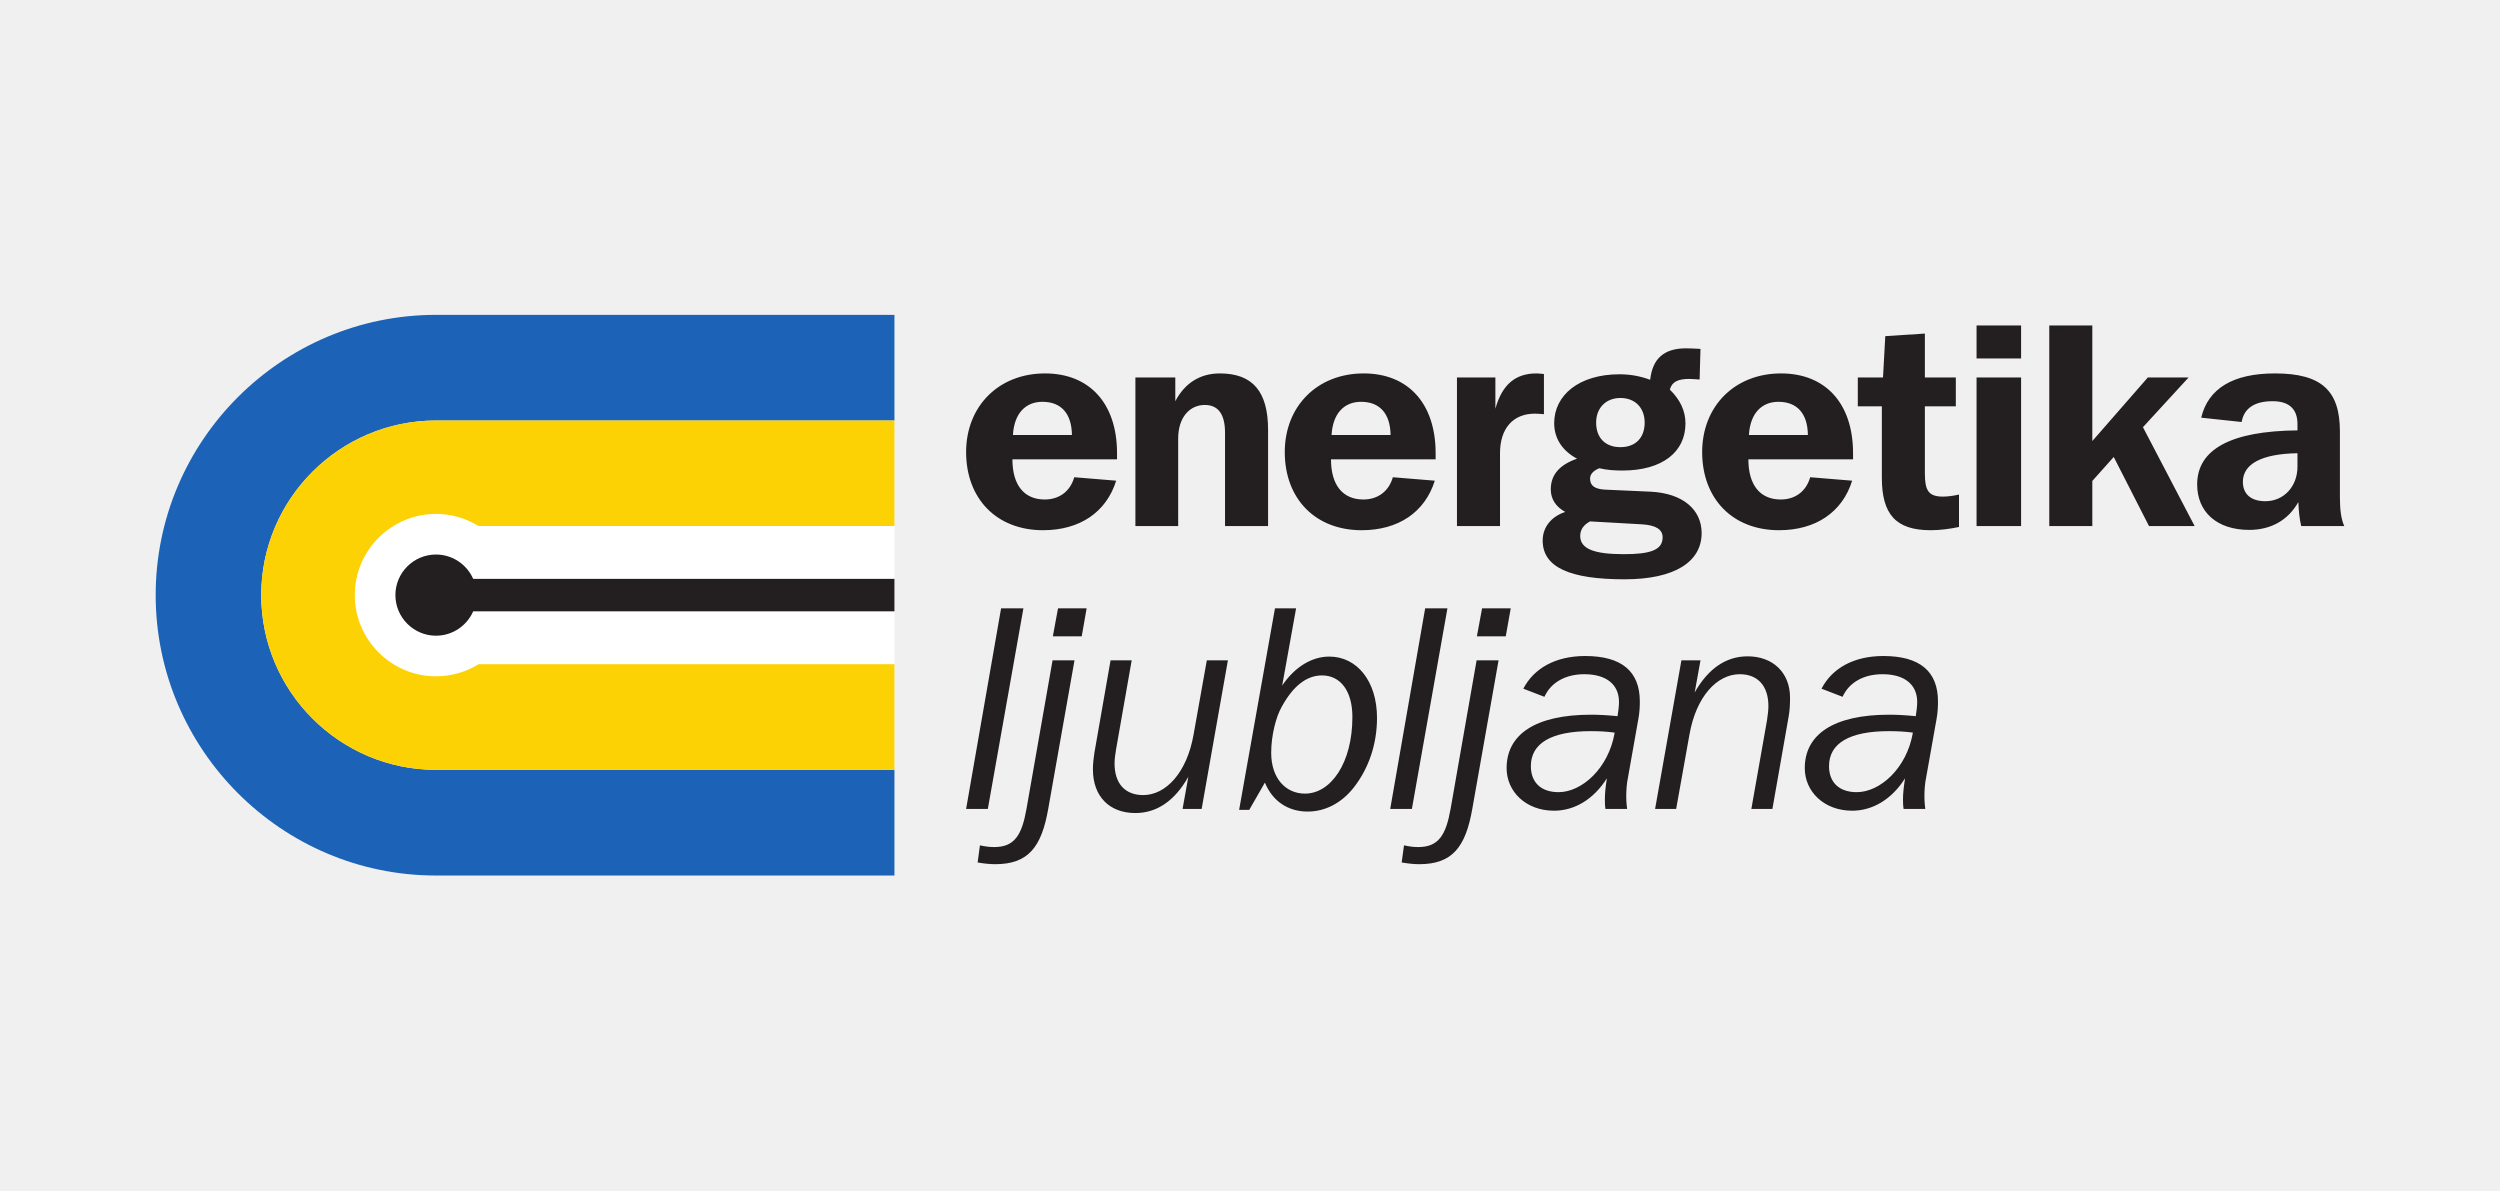
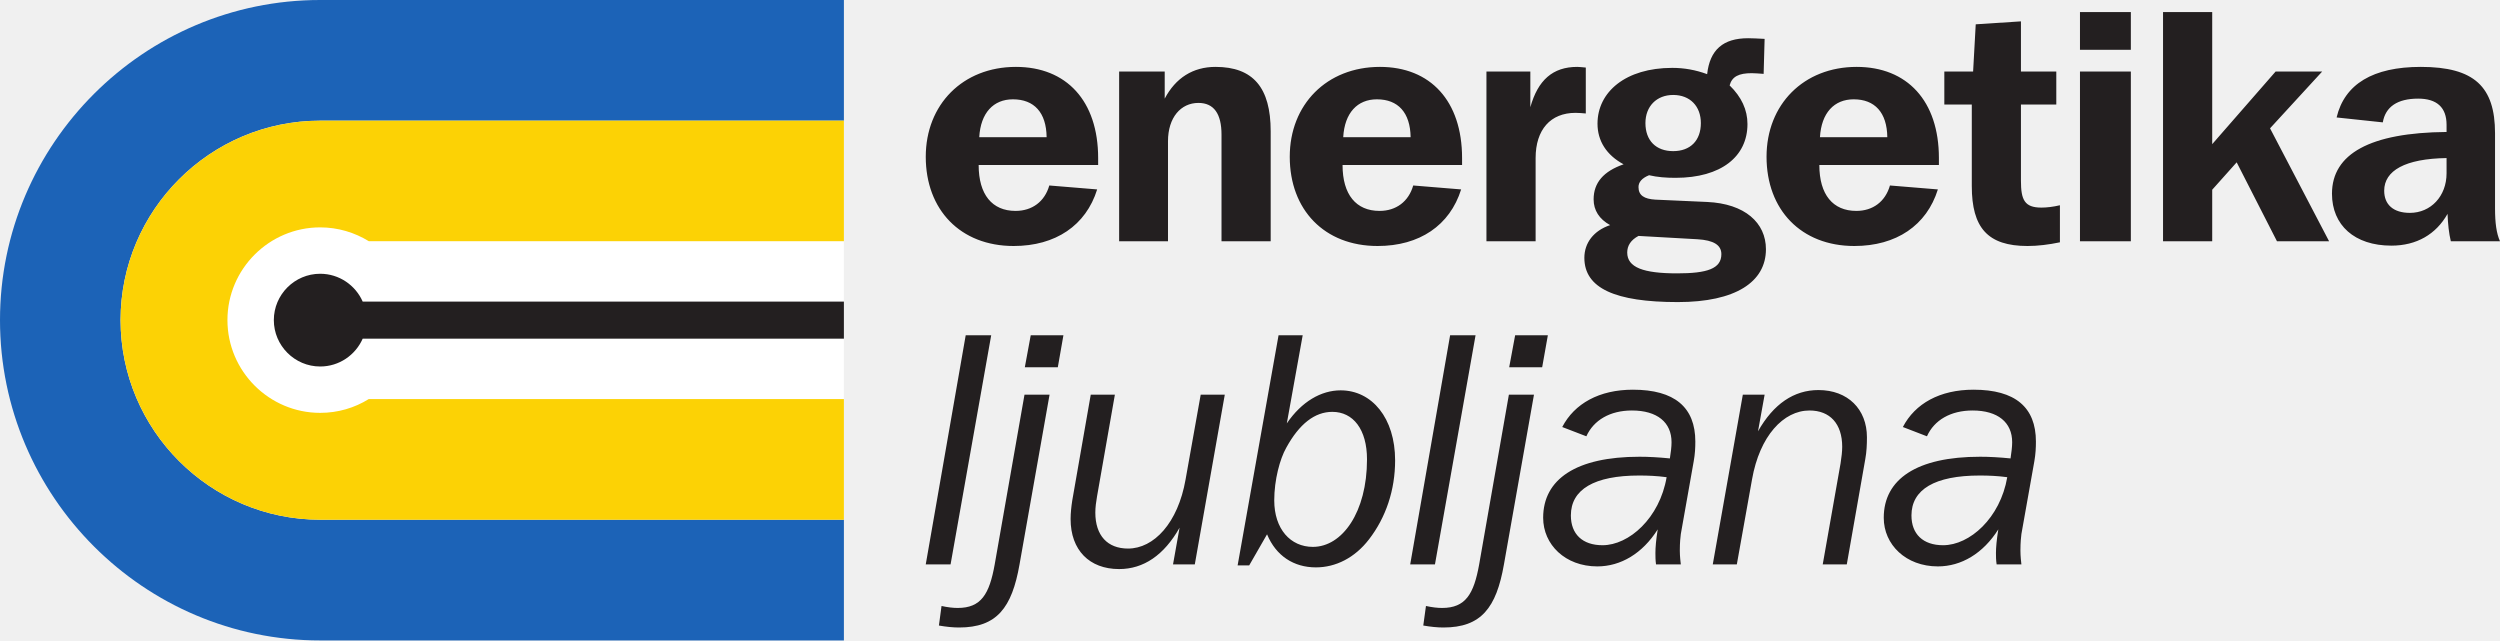
- <svg xmlns="http://www.w3.org/2000/svg" viewBox="0 0 158.74 75.591" height="75.591" width="158.74" xml:space="preserve" id="svg2" version="1.1">
+ <svg xmlns="http://www.w3.org/2000/svg" viewBox="0 0 138.966 35.601" height="35.601" width="138.966" xml:space="preserve" id="svg2" version="1.1">
  <defs id="defs6">
    <clipPath id="clipPath18" clipPathUnits="userSpaceOnUse">
      <path id="path16" d="M 0,56.693 H 119.055 V 0 H 0 Z" />
    </clipPath>
  </defs>
-   <g transform="matrix(1.333333,0,0,-1.333333,0,75.5912)" id="g10">
+   <g transform="matrix(1.333333,0,0,-1.333333,-9.884933,55.59893)" id="g10">
    <g id="g12">
      <g clip-path="url(#clipPath18)" id="g14">
        <g transform="translate(48.2383,35.9785)" id="g20">
          <path id="path22" style="fill:#231f20;fill-opacity:1;fill-rule:nonzero;stroke:none" d="M 0,0 C 0.057,1.016 0.592,1.58 1.404,1.58 2.289,1.58 2.797,1.031 2.809,0 Z M 4.916,-2.176 2.92,-2.012 c -0.191,-0.674 -0.717,-1.06 -1.406,-1.06 -0.975,0 -1.539,0.677 -1.539,1.914 h 4.982 v 0.289 c 0,2.383 -1.32,3.801 -3.428,3.801 -2.215,0 -3.759,-1.569 -3.759,-3.746 0,-2.215 1.447,-3.721 3.664,-3.721 1.748,0 3.015,0.857 3.482,2.359 m 0.916,-2.162 h 2.037 v 4.172 c 0,0.99 0.537,1.596 1.268,1.596 0.646,0 0.963,-0.453 0.963,-1.323 v -4.445 h 2.05 v 4.586 c 0,1.815 -0.728,2.684 -2.3,2.684 -0.936,0 -1.662,-0.457 -2.118,-1.323 v 1.129 h -1.9 z M 15.174,0 c 0.056,1.016 0.592,1.58 1.404,1.58 0.881,0 1.391,-0.549 1.406,-1.58 z m 4.916,-2.176 -1.998,0.164 c -0.192,-0.674 -0.717,-1.06 -1.403,-1.06 -0.978,0 -1.543,0.677 -1.543,1.914 h 4.983 v 0.289 c 0,2.383 -1.32,3.801 -3.424,3.801 -2.219,0 -3.76,-1.569 -3.76,-3.746 0,-2.215 1.446,-3.721 3.662,-3.721 1.748,0 3.012,0.857 3.483,2.359 m 1.055,-2.162 h 2.05 v 3.469 c 0,1.183 0.619,1.885 1.664,1.885 0.137,0 0.276,-0.014 0.428,-0.026 v 1.914 c -0.152,0.014 -0.275,0.028 -0.357,0.028 -1.02,0 -1.639,-0.551 -1.955,-1.68 v 1.486 h -1.83 z m 5.718,3.209 c -0.84,-0.291 -1.25,-0.771 -1.25,-1.461 0,-0.455 0.233,-0.824 0.688,-1.074 -0.688,-0.231 -1.074,-0.744 -1.074,-1.363 0,-1.268 1.281,-1.846 3.896,-1.846 2.408,0 3.674,0.84 3.674,2.203 0,1.102 -0.877,1.9 -2.451,1.971 l -2.16,0.097 c -0.467,0.028 -0.702,0.178 -0.702,0.524 0,0.203 0.139,0.371 0.44,0.494 0.346,-0.082 0.717,-0.109 1.101,-0.109 1.914,0 3.002,0.894 3.002,2.242 0,0.592 -0.248,1.129 -0.744,1.611 0.098,0.371 0.387,0.51 0.922,0.51 0.139,0 0.303,-0.016 0.496,-0.029 L 32.742,4.1 c -0.287,0.015 -0.521,0.027 -0.687,0.027 -1.045,0 -1.596,-0.482 -1.709,-1.498 -0.481,0.178 -0.961,0.262 -1.455,0.262 -1.944,0 -3.116,-1.004 -3.116,-2.327 0,-0.716 0.373,-1.308 1.088,-1.693 m 2.067,2.891 c 0.703,0 1.154,-0.471 1.154,-1.172 0,-0.729 -0.439,-1.17 -1.154,-1.17 -0.717,0 -1.157,0.441 -1.157,1.17 0,0.701 0.469,1.172 1.157,1.172 m -1.446,-5.877 2.465,-0.139 c 0.66,-0.041 0.99,-0.236 0.99,-0.621 0,-0.607 -0.593,-0.801 -1.845,-0.801 -1.405,0 -2.08,0.246 -2.08,0.869 0,0.287 0.152,0.524 0.47,0.692 M 35.049,0 c 0.058,1.016 0.594,1.58 1.406,1.58 0.881,0 1.389,-0.549 1.402,-1.58 z m 4.916,-2.176 -1.998,0.164 c -0.192,-0.674 -0.713,-1.06 -1.401,-1.06 -0.978,0 -1.543,0.677 -1.543,1.914 h 4.985 v 0.289 c 0,2.383 -1.322,3.801 -3.428,3.801 -2.215,0 -3.758,-1.569 -3.758,-3.746 0,-2.215 1.444,-3.721 3.66,-3.721 1.748,0 3.016,0.857 3.483,2.359 m 1.414,0.139 c 0,-1.734 0.66,-2.498 2.324,-2.498 0.426,0 0.881,0.056 1.35,0.154 v 1.545 c -0.289,-0.068 -0.551,-0.098 -0.772,-0.098 -0.701,0 -0.853,0.319 -0.853,1.118 v 3.179 h 1.474 V 2.738 H 43.428 V 4.83 L 41.543,4.707 41.434,2.738 h -1.2 V 1.363 h 1.145 z m 4.51,5.682 h 2.121 v 1.572 h -2.121 z m 0,-7.983 h 2.121 v 7.076 h -2.121 z m 3.463,0 h 2.05 v 2.149 l 1.02,1.142 1.68,-3.291 h 2.173 l -2.462,4.709 2.173,2.367 h -1.941 l -2.643,-3.027 v 5.506 h -2.05 z m 11.82,3.469 v -0.635 c 0,-0.961 -0.662,-1.65 -1.529,-1.65 -0.69,0 -1.071,0.345 -1.071,0.924 0,0.839 0.877,1.335 2.6,1.361 m 0.178,-3.469 h 2.05 c -0.15,0.33 -0.207,0.783 -0.207,1.363 v 3.139 c 0,1.941 -0.863,2.768 -3.095,2.768 -1.994,0 -3.18,-0.717 -3.51,-2.108 l 1.926,-0.205 c 0.109,0.647 0.607,0.99 1.474,0.99 0.783,0 1.184,-0.371 1.184,-1.088 V 0.219 c -3.18,-0.028 -4.777,-0.908 -4.777,-2.574 0,-1.309 0.937,-2.165 2.478,-2.165 1.047,0 1.859,0.471 2.34,1.325 0.016,-0.426 0.057,-0.813 0.137,-1.143" />
        </g>
        <g transform="translate(46.0078,18.1699)" id="g24">
          <path id="path26" style="fill:#231f20;fill-opacity:1;fill-rule:nonzero;stroke:none" d="M 0,0 H 1.035 L 2.729,9.553 H 1.666 Z M 4.131,8.219 H 5.506 L 5.74,9.553 H 4.377 Z M 2.875,0 C 2.654,-1.24 2.311,-1.816 1.334,-1.816 c -0.193,0 -0.414,0.025 -0.676,0.082 L 0.549,-2.549 c 0.316,-0.055 0.592,-0.082 0.84,-0.082 1.572,0 2.203,0.815 2.521,2.631 L 5.162,7.076 H 4.117 Z m 9.592,7.076 H 11.463 L 10.832,3.539 C 10.514,1.723 9.51,0.66 8.434,0.66 7.58,0.66 7.07,1.199 7.07,2.162 c 0,0.221 0.032,0.442 0.071,0.672 L 7.885,7.076 H 6.879 L 6.109,2.67 C 6.068,2.41 6.039,2.135 6.039,1.889 c 0,-1.295 0.785,-2.084 2.022,-2.084 1.023,0 1.873,0.58 2.521,1.724 L 10.309,0 h 0.908 z m 4.484,-0.717 c 0.867,0 1.445,-0.728 1.445,-1.98 0,-2.203 -1.031,-3.649 -2.257,-3.649 -0.934,0 -1.61,0.745 -1.61,1.94 0,0.853 0.235,1.723 0.498,2.189 0.549,1.004 1.194,1.5 1.924,1.5 m -3.949,-6.402 h 0.482 l 0.745,1.297 c 0.371,-0.897 1.113,-1.379 2.037,-1.379 0.826,0 1.623,0.4 2.214,1.17 0.704,0.912 1.088,2.053 1.088,3.291 0,1.762 -0.964,2.92 -2.271,2.92 -0.811,0 -1.625,-0.467 -2.244,-1.377 l 0.662,3.674 H 14.709 Z M 20.197,0 h 1.032 l 1.693,9.553 h -1.061 z m 4.127,8.219 h 1.375 l 0.237,1.334 H 24.572 Z M 23.072,0 c -0.222,-1.24 -0.568,-1.816 -1.545,-1.816 -0.191,0 -0.414,0.025 -0.673,0.082 l -0.112,-0.815 c 0.319,-0.055 0.594,-0.082 0.84,-0.082 1.572,0 2.205,0.815 2.523,2.631 l 1.252,7.076 h -1.046 z m 7.815,3.635 C 30.596,1.928 29.318,0.799 28.215,0.799 c -0.84,0 -1.32,0.467 -1.32,1.24 0,1.088 0.976,1.666 2.849,1.666 0.371,0 0.742,-0.016 1.143,-0.07 M 30.516,1.459 C 30.445,1.02 30.42,0.701 30.42,0.48 c 0,-0.136 0,-0.3 0.025,-0.48 h 1.034 c -0.042,0.332 -0.042,0.523 -0.042,0.578 0,0.346 0.028,0.578 0.042,0.688 l 0.537,3.031 c 0.056,0.303 0.068,0.576 0.068,0.822 0,1.434 -0.867,2.164 -2.602,2.164 -1.404,0 -2.437,-0.578 -2.947,-1.556 L 27.541,5.34 c 0.305,0.676 0.992,1.076 1.898,1.076 1.061,0 1.653,-0.498 1.653,-1.322 0,-0.192 -0.028,-0.414 -0.069,-0.676 -0.466,0.047 -0.894,0.07 -1.265,0.07 -2.643,0 -4.018,-0.935 -4.018,-2.545 0,-1.117 0.92,-2.027 2.256,-2.027 0.979,0 1.885,0.539 2.52,1.543 M 32.811,0 h 1.003 l 0.633,3.539 c 0.319,1.815 1.311,2.877 2.397,2.877 0.853,0 1.363,-0.553 1.363,-1.514 0,-0.193 -0.027,-0.427 -0.068,-0.689 L 37.395,0 h 1.003 l 0.772,4.393 c 0.055,0.3 0.068,0.605 0.068,0.906 0,1.172 -0.797,1.969 -2.021,1.969 -1.022,0 -1.873,-0.577 -2.52,-1.719 l 0.276,1.527 H 34.064 Z M 45.088,3.635 C 44.795,1.928 43.52,0.799 42.414,0.799 c -0.84,0 -1.32,0.467 -1.32,1.24 0,1.088 0.976,1.666 2.849,1.666 0.373,0 0.745,-0.016 1.145,-0.07 M 44.715,1.459 C 44.645,1.02 44.617,0.701 44.617,0.48 c 0,-0.136 0,-0.3 0.028,-0.48 h 1.033 c -0.041,0.332 -0.041,0.523 -0.041,0.578 0,0.346 0.027,0.578 0.041,0.688 l 0.539,3.031 c 0.054,0.303 0.066,0.576 0.066,0.822 0,1.434 -0.865,2.164 -2.601,2.164 -1.405,0 -2.438,-0.578 -2.946,-1.556 L 41.74,5.34 c 0.303,0.676 0.99,1.076 1.901,1.076 1.058,0 1.652,-0.498 1.652,-1.322 0,-0.192 -0.029,-0.414 -0.068,-0.676 -0.467,0.047 -0.895,0.07 -1.268,0.07 -2.643,0 -4.018,-0.935 -4.018,-2.545 0,-1.117 0.92,-2.027 2.256,-2.027 0.977,0 1.885,0.539 2.52,1.543" />
        </g>
        <g transform="translate(42.5957,36.668)" id="g28">
          <path id="path30" style="fill:#ffffff;fill-opacity:1;fill-rule:nonzero;stroke:none" d="m 0,0 v -16.636 h -21.834 c -4.583,0 -8.322,3.734 -8.322,8.323 0,4.58 3.739,8.313 8.322,8.313 z" />
        </g>
        <g transform="translate(20.7617,20.0322)" id="g32">
          <path id="path34" style="fill:#1c63b7;fill-opacity:1;fill-rule:nonzero;stroke:none" d="M 0,0 H 21.834 V -5.034 L 0,-5.033 c -7.352,0 -13.348,6.002 -13.348,13.355 0,7.352 5.996,13.345 13.348,13.345 H 21.834 V 16.636 H 0 c -4.583,0 -8.322,-3.734 -8.322,-8.314 C -8.322,3.734 -4.583,0 0,0" />
        </g>
        <g transform="translate(42.5957,36.668)" id="g36">
          <path id="path38" style="fill:#fcd205;fill-opacity:1;fill-rule:nonzero;stroke:none" d="m 0,0 v -5.024 h -19.807 c -0.589,0.362 -1.284,0.576 -2.027,0.576 -2.128,0 -3.866,-1.737 -3.866,-3.865 0,-2.131 1.738,-3.868 3.866,-3.868 0.743,0 1.436,0.209 2.025,0.575 H 0 v -5.03 h -21.834 c -4.583,0 -8.322,3.734 -8.322,8.323 0,4.58 3.739,8.313 8.322,8.313 z" />
        </g>
        <g transform="translate(20.7617,30.2861)" id="g40">
          <path id="path42" style="fill:#231f20;fill-opacity:1;fill-rule:nonzero;stroke:none" d="M 0,0 C 0.792,0 1.473,-0.479 1.772,-1.16 H 21.834 V -2.707 H 1.772 C 1.471,-3.389 0.792,-3.866 0,-3.866 c -1.064,0 -1.932,0.87 -1.932,1.934 C -1.932,-0.867 -1.064,0 0,0" />
        </g>
      </g>
    </g>
  </g>
</svg>
